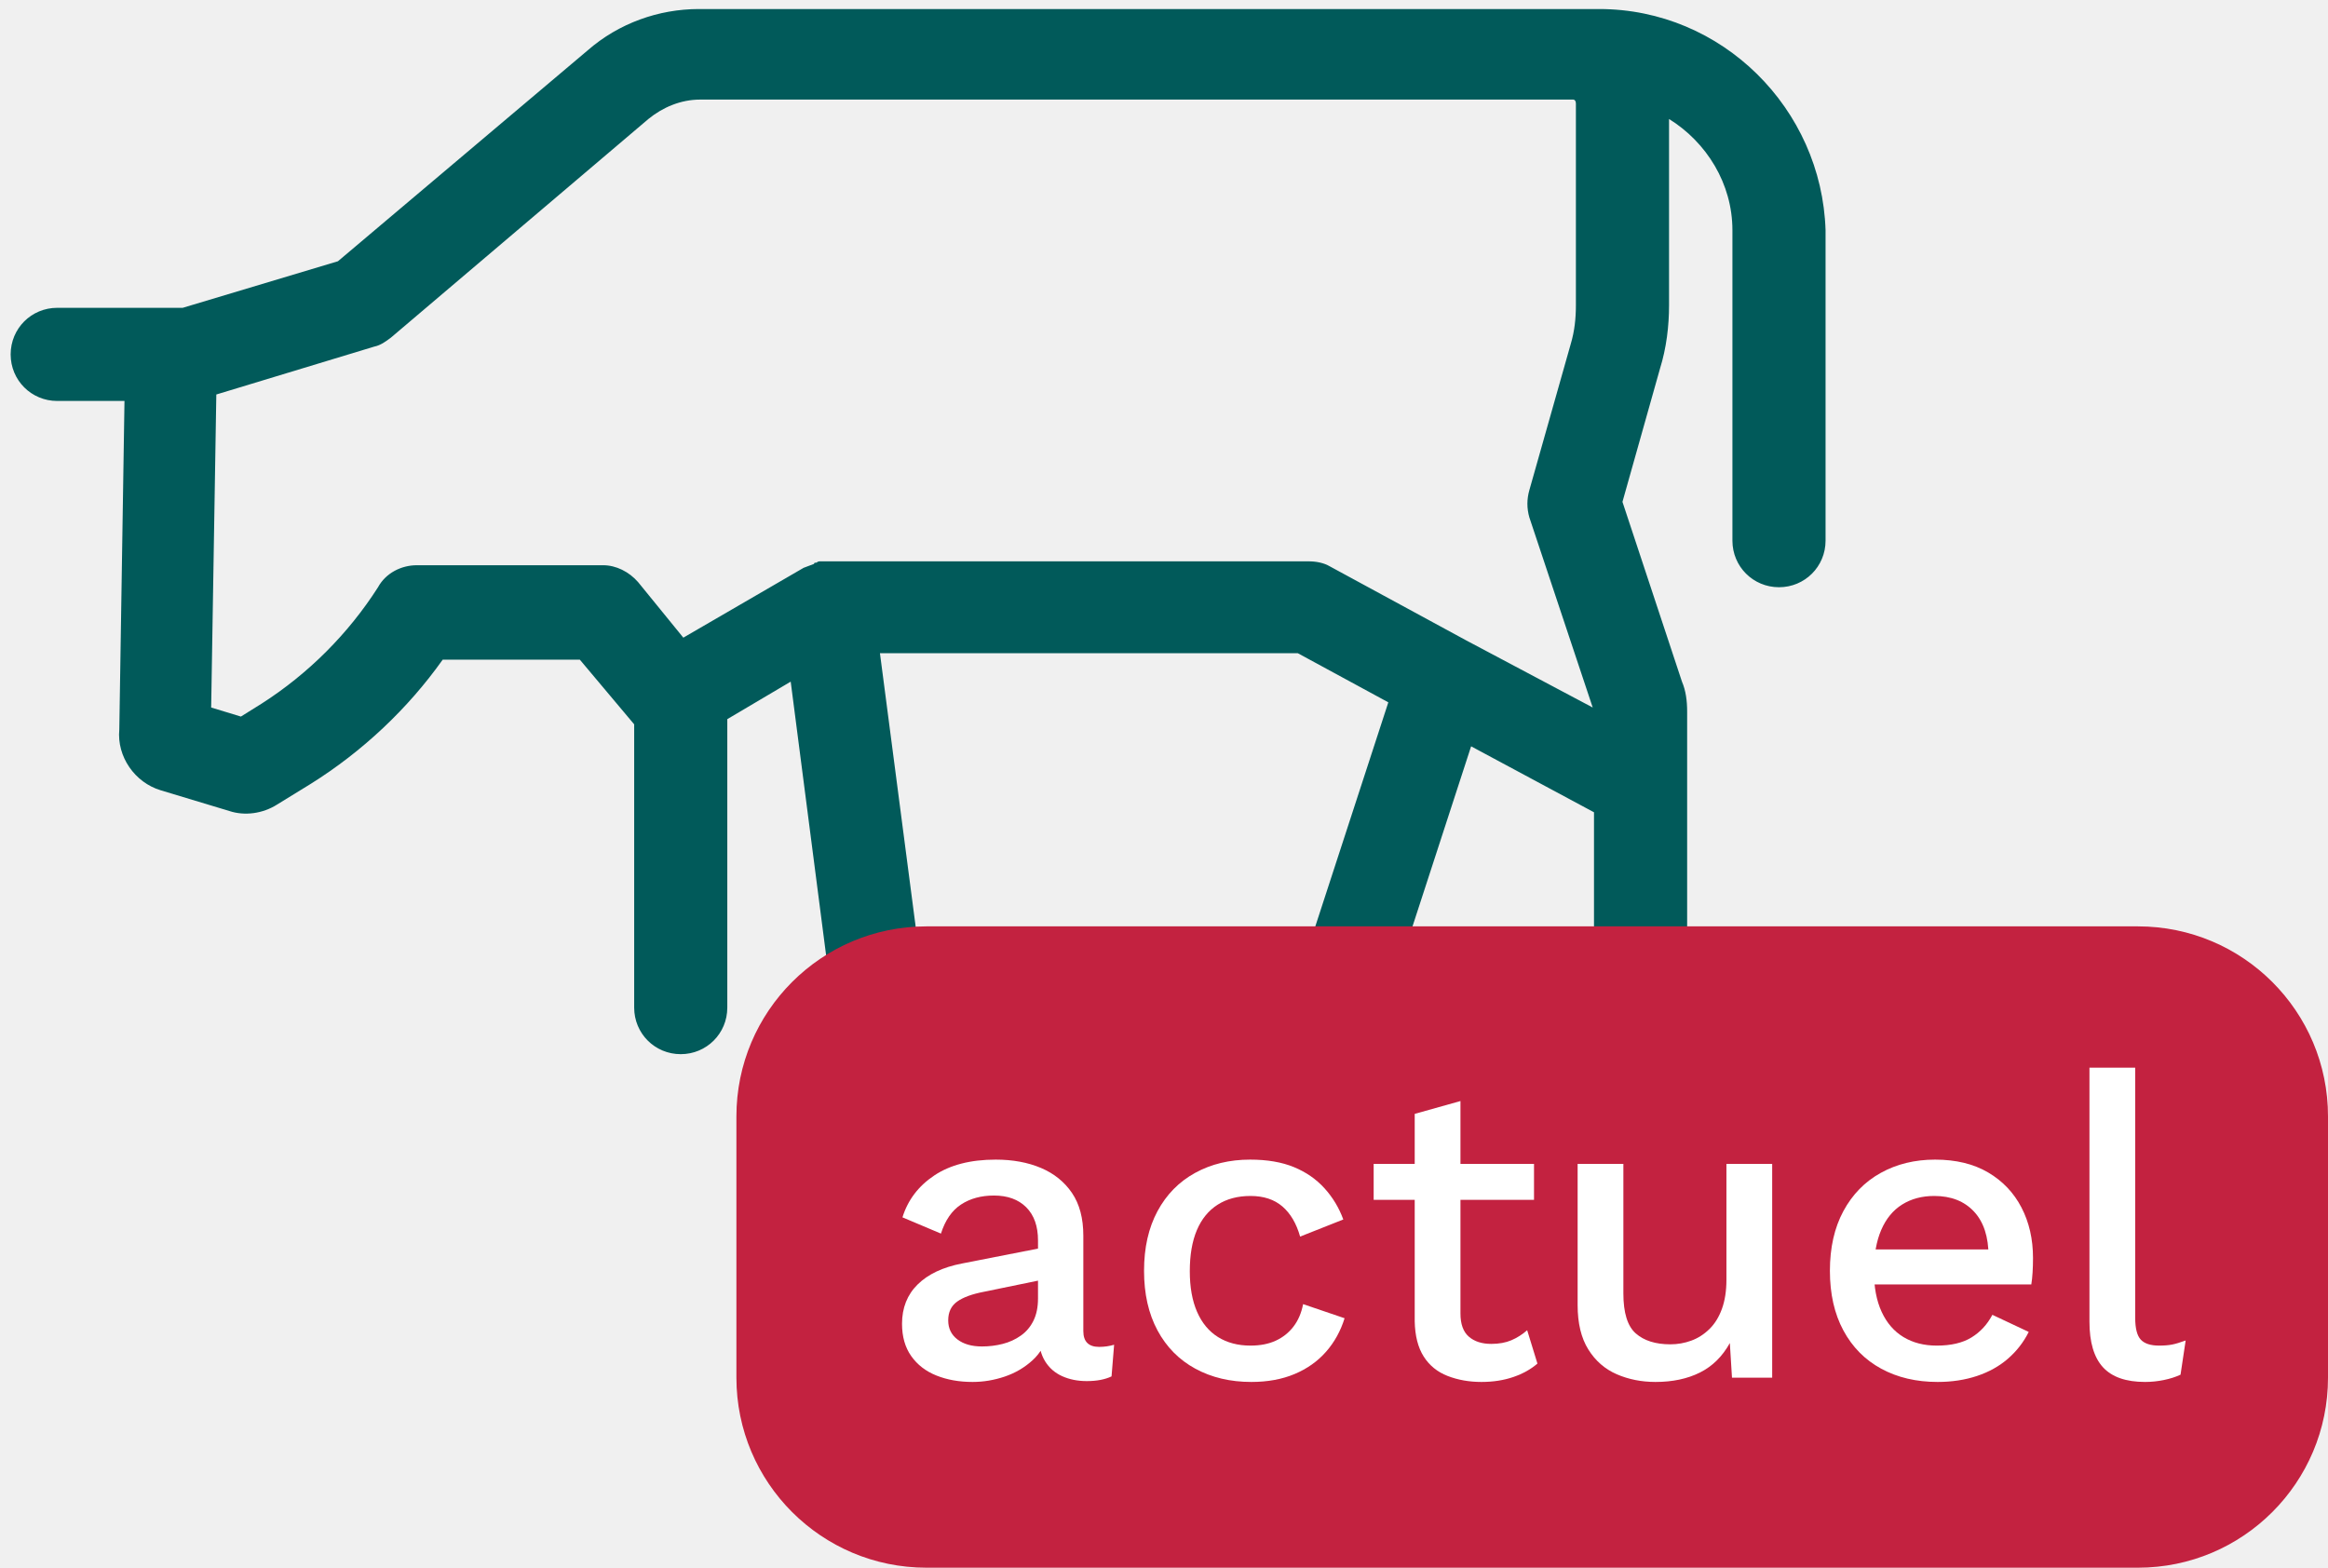
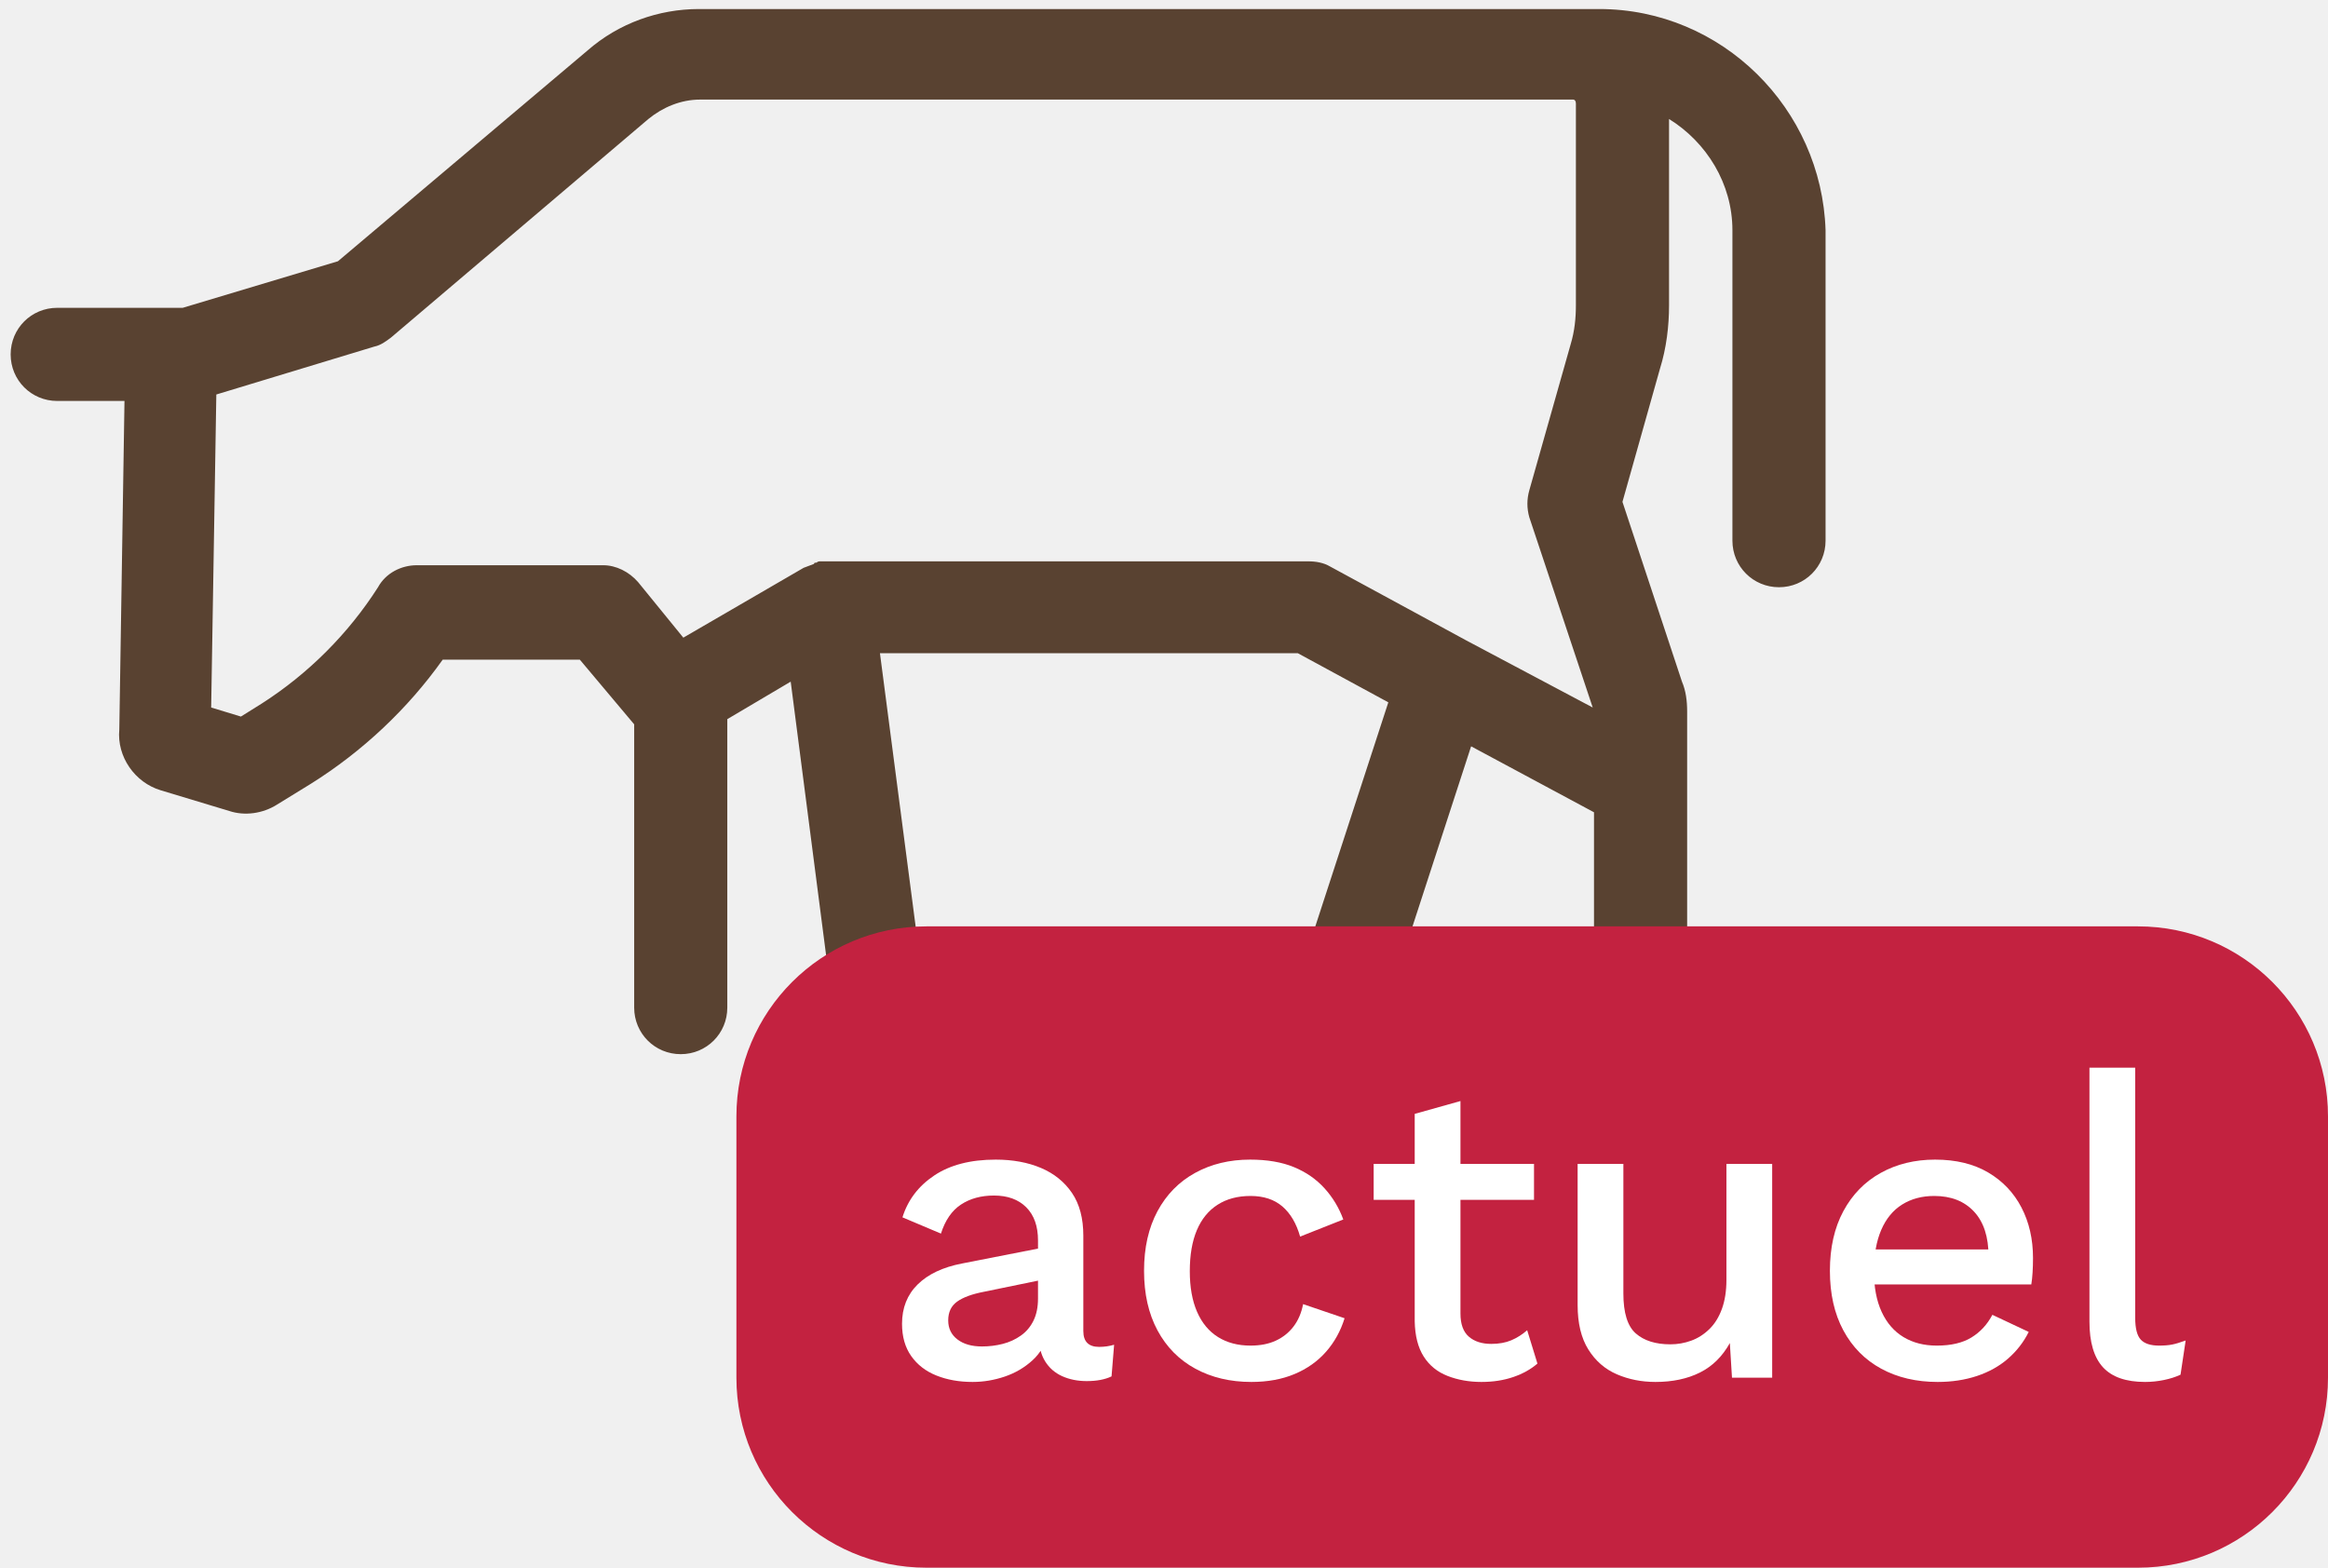
<svg xmlns="http://www.w3.org/2000/svg" width="98px" height="66px" viewBox="0 0 98 66" version="1.1">
  <g id="Page-1" stroke="none" stroke-width="1" fill="none" fill-rule="evenodd">
    <g id="regime-moitie" transform="translate(0.448356, 0.380298)" fill-rule="nonzero">
-       <g id="noun_Cow_1050214" fill="#015A5A">
+       <g id="noun_Cow_1050214" fill="#594231">
        <path d="M66.871,0 L65.728,0 L62.079,0 L28.97,0 C27.282,0 25.594,0.599 24.287,1.743 L13.777,10.619 L7.243,12.579 L1.96,12.579 C0.871,12.579 0,13.45 0,14.54 C0,15.629 0.871,16.5 1.96,16.5 L4.792,16.5 L4.574,30.332 C4.465,31.475 5.228,32.564 6.317,32.891 L9.203,33.762 C9.856,33.98 10.619,33.871 11.218,33.49 L12.634,32.619 C14.812,31.257 16.718,29.46 18.188,27.391 L23.96,27.391 L26.248,30.114 L26.248,42.04 C26.248,43.129 27.119,44 28.208,44 C29.297,44 30.168,43.129 30.168,42.04 L30.168,29.896 L32.837,28.317 L34.634,42.203 C34.743,43.183 35.614,43.891 36.54,43.891 C36.649,43.891 36.703,43.891 36.812,43.891 C37.847,43.728 38.609,42.802 38.5,41.713 L36.594,27.119 L54.183,27.119 L57.995,29.188 L54.02,41.386 C53.693,42.421 54.238,43.51 55.272,43.837 C55.49,43.891 55.653,43.946 55.871,43.946 C56.688,43.946 57.45,43.401 57.723,42.584 L61.48,31.04 L66.653,33.817 L66.653,41.985 C66.653,43.074 67.525,43.946 68.614,43.946 C69.703,43.946 70.574,43.074 70.574,41.985 L70.574,29.569 C70.574,29.134 70.52,28.698 70.356,28.317 L67.851,20.748 L69.431,15.139 C69.703,14.267 69.812,13.342 69.812,12.47 L69.812,4.629 C71.391,5.609 72.48,7.351 72.48,9.312 L72.48,22.381 C72.48,23.47 73.351,24.342 74.441,24.342 C75.53,24.342 76.401,23.47 76.401,22.381 L76.401,9.312 C76.238,4.193 72.045,0 66.871,0 Z M61.262,26.574 C61.262,26.574 61.262,26.574 61.262,26.574 L55.545,23.47 C55.272,23.307 54.946,23.252 54.619,23.252 L34.307,23.252 C34.307,23.252 34.252,23.252 34.252,23.252 C34.198,23.252 34.144,23.252 34.089,23.252 C34.035,23.252 33.98,23.252 33.926,23.307 C33.871,23.307 33.817,23.307 33.817,23.361 C33.653,23.416 33.545,23.47 33.381,23.525 L28.317,26.465 L26.411,24.124 C26.03,23.688 25.485,23.416 24.941,23.416 L17.099,23.416 C16.446,23.416 15.792,23.743 15.465,24.342 C14.213,26.302 12.525,27.99 10.564,29.243 L9.693,29.787 L8.441,29.406 L8.658,16.228 L15.302,14.213 C15.574,14.158 15.792,13.995 16.01,13.832 L26.847,4.629 C27.446,4.139 28.208,3.812 29.025,3.812 L62.134,3.812 L65.782,3.812 C65.837,3.812 65.891,3.866 65.891,3.975 L65.891,12.47 C65.891,13.015 65.837,13.559 65.673,14.104 L63.931,20.257 C63.822,20.639 63.822,21.02 63.931,21.401 L66.599,29.406 L61.262,26.574 Z" id="Shape" />
      </g>
      <g id="Group-3" transform="translate(30.55164, 38.6197)">
        <g id="Rectangle" fill="#C32240">
          <rect x="0" y="0" width="67" height="27" rx="8" />
        </g>
        <g id="actuel" transform="translate(6.972, 5.95)" fill="#FFFFFF">
          <path d="M5.724,7.272 C5.724,6.672 5.559,6.207 5.229,5.877 C4.899,5.547 4.446,5.382 3.87,5.382 C3.33,5.382 2.868,5.508 2.484,5.76 C2.1,6.012 1.818,6.42 1.638,6.984 L0.018,6.3 C0.246,5.568 0.693,4.98 1.359,4.536 C2.025,4.092 2.886,3.87 3.942,3.87 C4.662,3.87 5.298,3.987 5.85,4.221 C6.402,4.455 6.837,4.806 7.155,5.274 C7.473,5.742 7.632,6.342 7.632,7.074 L7.632,11.088 C7.632,11.532 7.854,11.754 8.298,11.754 C8.514,11.754 8.724,11.724 8.928,11.664 L8.82,12.996 C8.544,13.128 8.196,13.194 7.776,13.194 C7.392,13.194 7.047,13.125 6.741,12.987 C6.435,12.849 6.195,12.639 6.021,12.357 C5.847,12.075 5.76,11.724 5.76,11.304 L5.76,11.178 L6.156,11.16 C6.048,11.628 5.826,12.015 5.49,12.321 C5.154,12.627 4.764,12.855 4.32,13.005 C3.876,13.155 3.426,13.23 2.97,13.23 C2.406,13.23 1.899,13.14 1.449,12.96 C0.999,12.78 0.645,12.507 0.387,12.141 C0.129,11.775 0,11.322 0,10.782 C0,10.11 0.219,9.558 0.657,9.126 C1.095,8.694 1.716,8.4 2.52,8.244 L6.012,7.56 L5.994,8.91 L3.456,9.432 C2.952,9.528 2.574,9.666 2.322,9.846 C2.07,10.026 1.944,10.29 1.944,10.638 C1.944,10.974 2.073,11.241 2.331,11.439 C2.589,11.637 2.934,11.736 3.366,11.736 C3.666,11.736 3.957,11.7 4.239,11.628 C4.521,11.556 4.776,11.439 5.004,11.277 C5.232,11.115 5.409,10.905 5.535,10.647 C5.661,10.389 5.724,10.08 5.724,9.72 L5.724,7.272 Z" id="Path" />
          <path d="M14.652,3.87 C15.372,3.87 15.987,3.975 16.497,4.185 C17.007,4.395 17.436,4.692 17.784,5.076 C18.132,5.46 18.396,5.898 18.576,6.39 L16.758,7.11 C16.602,6.558 16.353,6.135 16.011,5.841 C15.669,5.547 15.222,5.4 14.67,5.4 C14.13,5.4 13.668,5.523 13.284,5.769 C12.9,6.015 12.609,6.372 12.411,6.84 C12.213,7.308 12.114,7.884 12.114,8.568 C12.114,9.24 12.216,9.81 12.42,10.278 C12.624,10.746 12.918,11.1 13.302,11.34 C13.686,11.58 14.142,11.7 14.67,11.7 C15.078,11.7 15.432,11.631 15.732,11.493 C16.032,11.355 16.281,11.157 16.479,10.899 C16.677,10.641 16.812,10.326 16.884,9.954 L18.63,10.548 C18.462,11.088 18.201,11.559 17.847,11.961 C17.493,12.363 17.052,12.675 16.524,12.897 C15.996,13.119 15.39,13.23 14.706,13.23 C13.818,13.23 13.032,13.044 12.348,12.672 C11.664,12.3 11.133,11.763 10.755,11.061 C10.377,10.359 10.188,9.522 10.188,8.55 C10.188,7.578 10.377,6.741 10.755,6.039 C11.133,5.337 11.661,4.8 12.339,4.428 C13.017,4.056 13.788,3.87 14.652,3.87 Z" id="Path" />
          <path d="M23.508,1.404 L23.508,10.35 C23.508,10.794 23.625,11.118 23.859,11.322 C24.093,11.526 24.408,11.628 24.804,11.628 C25.128,11.628 25.41,11.577 25.65,11.475 C25.89,11.373 26.112,11.232 26.316,11.052 L26.748,12.456 C26.472,12.696 26.133,12.885 25.731,13.023 C25.329,13.161 24.882,13.23 24.39,13.23 C23.874,13.23 23.4,13.146 22.968,12.978 C22.536,12.81 22.2,12.537 21.96,12.159 C21.72,11.781 21.594,11.286 21.582,10.674 L21.582,1.944 L23.508,1.404 Z M26.604,4.05 L26.604,5.562 L19.854,5.562 L19.854,4.05 L26.604,4.05 Z" id="Shape" />
          <path d="M31.716,13.23 C31.128,13.23 30.585,13.122 30.087,12.906 C29.589,12.69 29.19,12.342 28.89,11.862 C28.59,11.382 28.44,10.758 28.44,9.99 L28.44,4.05 L30.366,4.05 L30.366,9.504 C30.366,10.32 30.54,10.881 30.888,11.187 C31.236,11.493 31.722,11.646 32.346,11.646 C32.646,11.646 32.937,11.595 33.219,11.493 C33.501,11.391 33.756,11.229 33.984,11.007 C34.212,10.785 34.389,10.5 34.515,10.152 C34.641,9.804 34.704,9.396 34.704,8.928 L34.704,4.05 L36.63,4.05 L36.63,13.05 L34.938,13.05 L34.848,11.592 C34.536,12.156 34.116,12.57 33.588,12.834 C33.06,13.098 32.436,13.23 31.716,13.23 Z" id="Path" />
          <path d="M43.596,13.23 C42.696,13.23 41.904,13.044 41.22,12.672 C40.536,12.3 40.005,11.763 39.627,11.061 C39.249,10.359 39.06,9.522 39.06,8.55 C39.06,7.578 39.249,6.741 39.627,6.039 C40.005,5.337 40.53,4.8 41.202,4.428 C41.874,4.056 42.636,3.87 43.488,3.87 C44.364,3.87 45.108,4.05 45.72,4.41 C46.332,4.77 46.8,5.262 47.124,5.886 C47.448,6.51 47.61,7.218 47.61,8.01 C47.61,8.226 47.604,8.43 47.592,8.622 C47.58,8.814 47.562,8.982 47.538,9.126 L40.302,9.126 L40.302,7.65 L46.692,7.65 L45.738,7.938 C45.738,7.122 45.534,6.495 45.126,6.057 C44.718,5.619 44.16,5.4 43.452,5.4 C42.936,5.4 42.486,5.52 42.102,5.76 C41.718,6 41.424,6.357 41.22,6.831 C41.016,7.305 40.914,7.884 40.914,8.568 C40.914,9.24 41.022,9.81 41.238,10.278 C41.454,10.746 41.76,11.1 42.156,11.34 C42.552,11.58 43.02,11.7 43.56,11.7 C44.16,11.7 44.646,11.586 45.018,11.358 C45.39,11.13 45.684,10.812 45.9,10.404 L47.43,11.124 C47.214,11.556 46.923,11.931 46.557,12.249 C46.191,12.567 45.756,12.81 45.252,12.978 C44.748,13.146 44.196,13.23 43.596,13.23 Z" id="Path" />
          <path d="M51.912,0 L51.912,10.53 C51.912,10.974 51.99,11.28 52.146,11.448 C52.302,11.616 52.56,11.7 52.92,11.7 C53.136,11.7 53.319,11.685 53.469,11.655 C53.619,11.625 53.808,11.568 54.036,11.484 L53.82,12.924 C53.616,13.02 53.382,13.095 53.118,13.149 C52.854,13.203 52.59,13.23 52.326,13.23 C51.522,13.23 50.931,13.023 50.553,12.609 C50.175,12.195 49.986,11.556 49.986,10.692 L49.986,0 L51.912,0 Z" id="Path" />
        </g>
      </g>
    </g>
  </g>
</svg>
